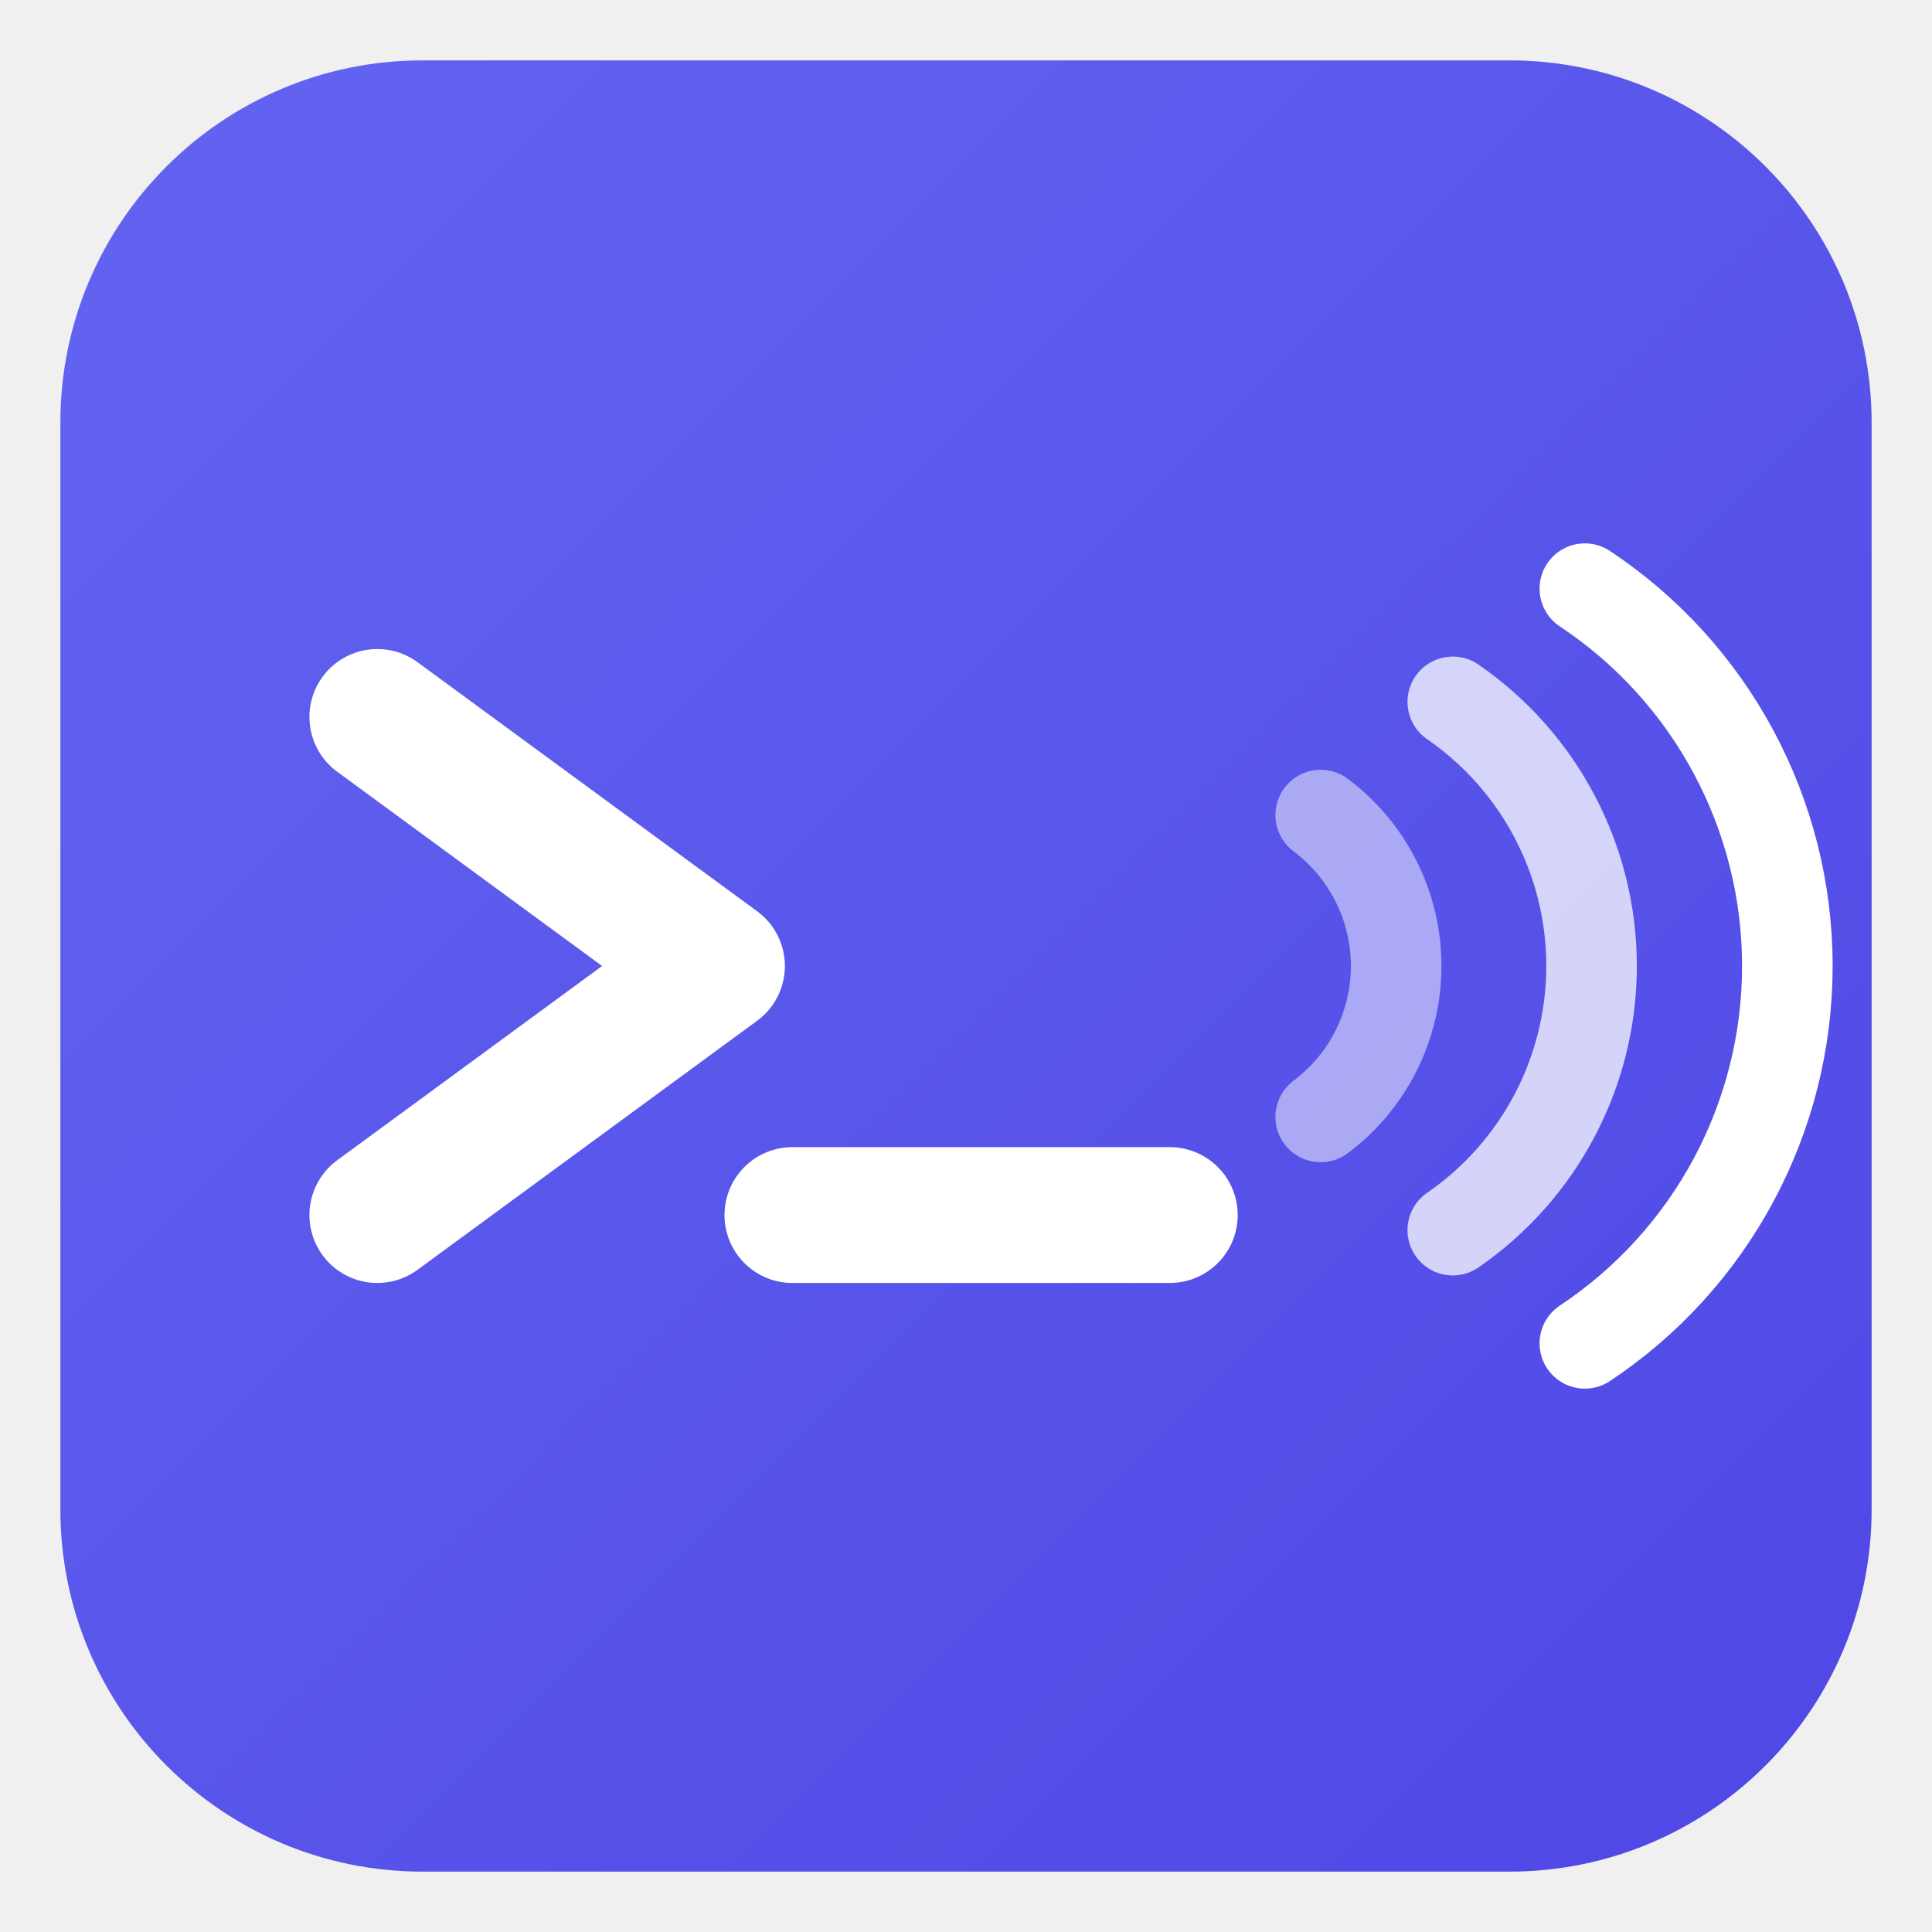
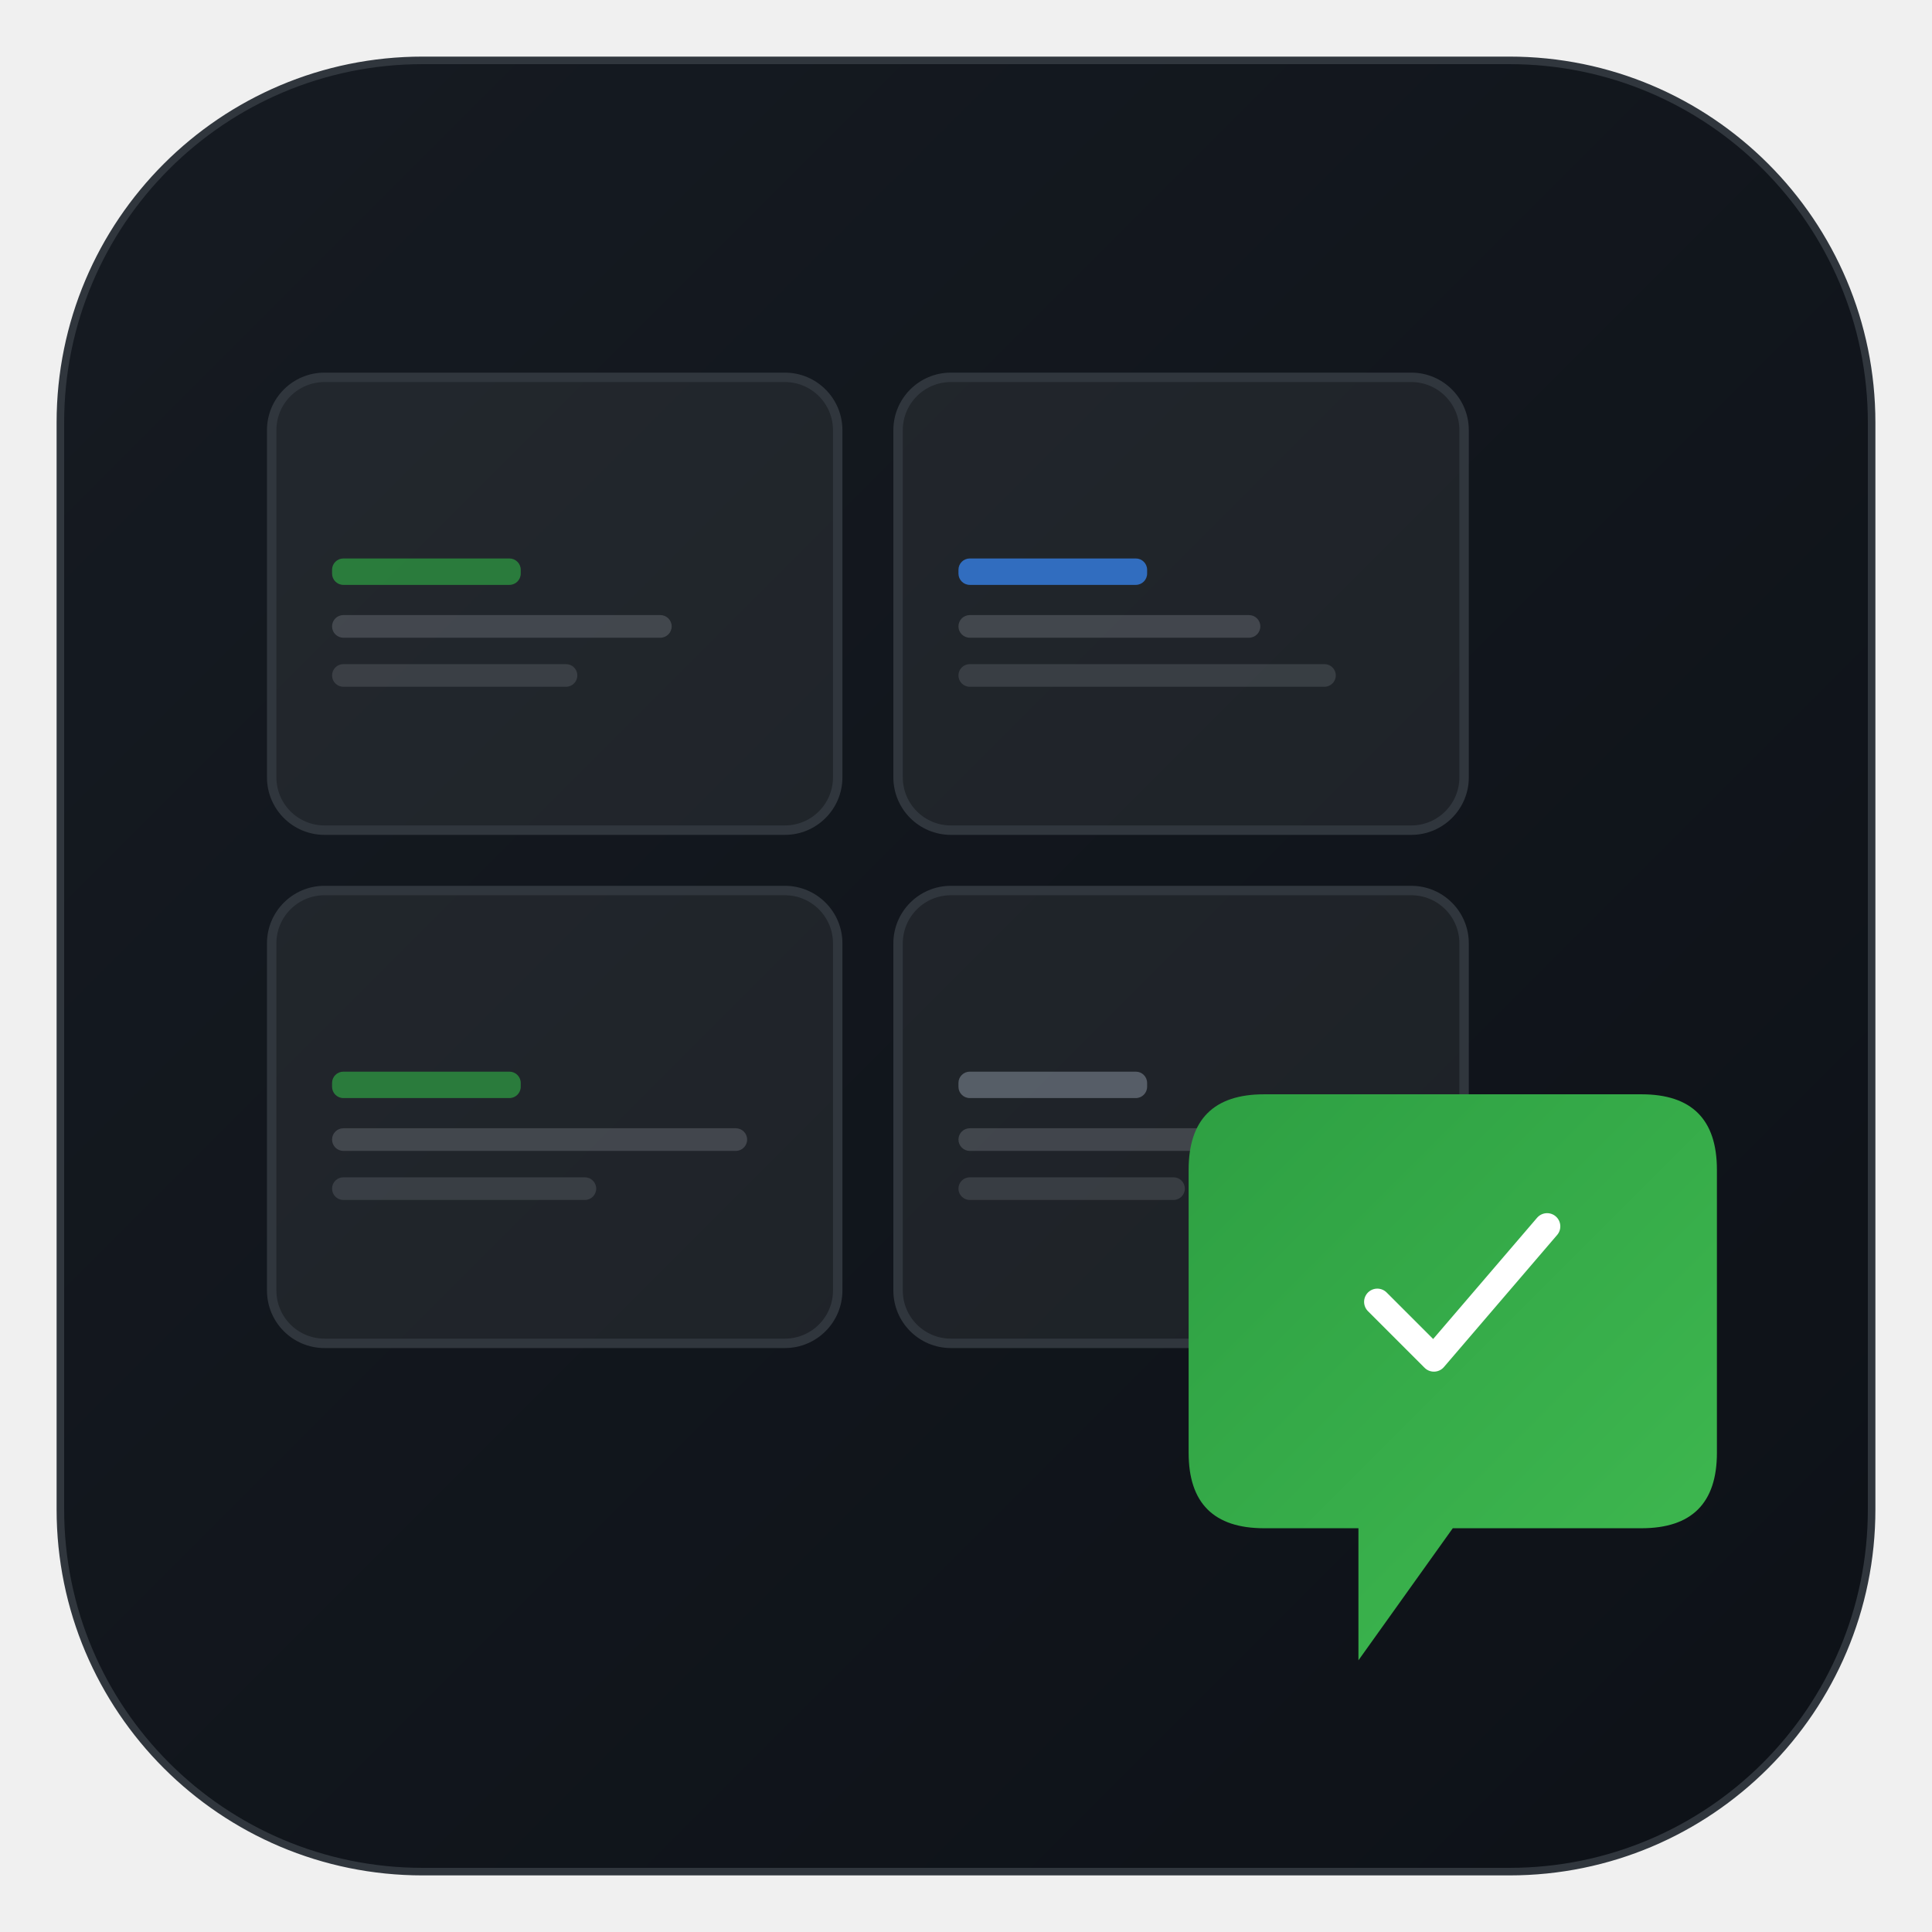
<svg xmlns="http://www.w3.org/2000/svg" viewBox="0 0 512 512" fill="none">
  <defs>
    <linearGradient id="bg" x1="0" y1="0" x2="512" y2="512" gradientUnits="userSpaceOnUse">
-       <stop offset="0%" stop-color="#6366f1" />
-       <stop offset="100%" stop-color="#4f46e5" />
+       <stop offset="0%" stop-color="#161b22" />
+       <stop offset="100%" stop-color="#0d1117" />
+     </linearGradient>
+     <linearGradient id="bubble-fill" x1="310" y1="300" x2="450" y2="440" gradientUnits="userSpaceOnUse">
+       <stop offset="0%" stop-color="#2ea043" />
+       <stop offset="100%" stop-color="#3fb950" />
    </linearGradient>
  </defs>
  <rect x="16" y="16" width="480" height="480" rx="96" fill="url(#bg)" />
-   <path d="M100 190 L190 256 L100 322" stroke="white" stroke-width="36" stroke-linecap="round" stroke-linejoin="round" fill="none" />
-   <line x1="210" y1="322" x2="310" y2="322" stroke="white" stroke-width="36" stroke-linecap="round" />
-   <path d="M350 216 A50 50 0 0 1 350 296" stroke="white" stroke-width="24" stroke-linecap="round" fill="none" opacity="0.5" />
-   <path d="M385 186 A85 85 0 0 1 385 326" stroke="white" stroke-width="24" stroke-linecap="round" fill="none" opacity="0.75" />
-   <path d="M420 156 A120 120 0 0 1 420 356" stroke="white" stroke-width="24" stroke-linecap="round" fill="none" />
+   <rect x="16" y="16" width="480" height="480" rx="96" fill="none" stroke="#30363d" stroke-width="2" />
+   <rect x="72" y="100" width="150" height="120" rx="14" fill="rgba(255,255,255,0.06)" stroke="#30363d" stroke-width="2.5" />
+   <rect x="238" y="100" width="150" height="120" rx="14" fill="rgba(255,255,255,0.06)" stroke="#30363d" stroke-width="2.5" />
+   <rect x="72" y="236" width="150" height="120" rx="14" fill="rgba(255,255,255,0.06)" stroke="#30363d" stroke-width="2.5" />
+   <rect x="238" y="236" width="150" height="120" rx="14" fill="rgba(255,255,255,0.06)" stroke="#30363d" stroke-width="2.5" />
+   <rect x="88" y="148" width="50" height="7" rx="3" fill="#2ea043" opacity="0.7" />
+   <rect x="88" y="163" width="90" height="6" rx="3" fill="rgba(201,209,217,0.2)" />
+   <rect x="88" y="176" width="65" height="6" rx="3" fill="rgba(201,209,217,0.15)" />
+   <rect x="254" y="148" width="50" height="7" rx="3" fill="#388bfd" opacity="0.7" />
+   <rect x="254" y="163" width="80" height="6" rx="3" fill="rgba(201,209,217,0.2)" />
+   <rect x="254" y="176" width="100" height="6" rx="3" fill="rgba(201,209,217,0.15)" />
+   <rect x="88" y="284" width="50" height="7" rx="3" fill="#2ea043" opacity="0.7" />
+   <rect x="88" y="299" width="110" height="6" rx="3" fill="rgba(201,209,217,0.2)" />
+   <rect x="88" y="312" width="70" height="6" rx="3" fill="rgba(201,209,217,0.15)" />
+   <rect x="254" y="284" width="50" height="7" rx="3" fill="#6e7681" opacity="0.7" />
+   <rect x="254" y="299" width="95" height="6" rx="3" fill="rgba(201,209,217,0.2)" />
+   <rect x="254" y="312" width="60" height="6" rx="3" fill="rgba(201,209,217,0.15)" />
+   <g>
+     <path d="M315 310 Q315 290 335 290 L435 290 Q455 290 455 310 L455 385 Q455 405 435 405 L385 405 L360 440 L360 405 L335 405 Q315 405 315 385 Z" fill="url(#bubble-fill)" />
+     <path d="M365 345 L380 360 L410 325" stroke="white" stroke-width="7" stroke-linecap="round" stroke-linejoin="round" fill="none" />
+   </g>
</svg>
